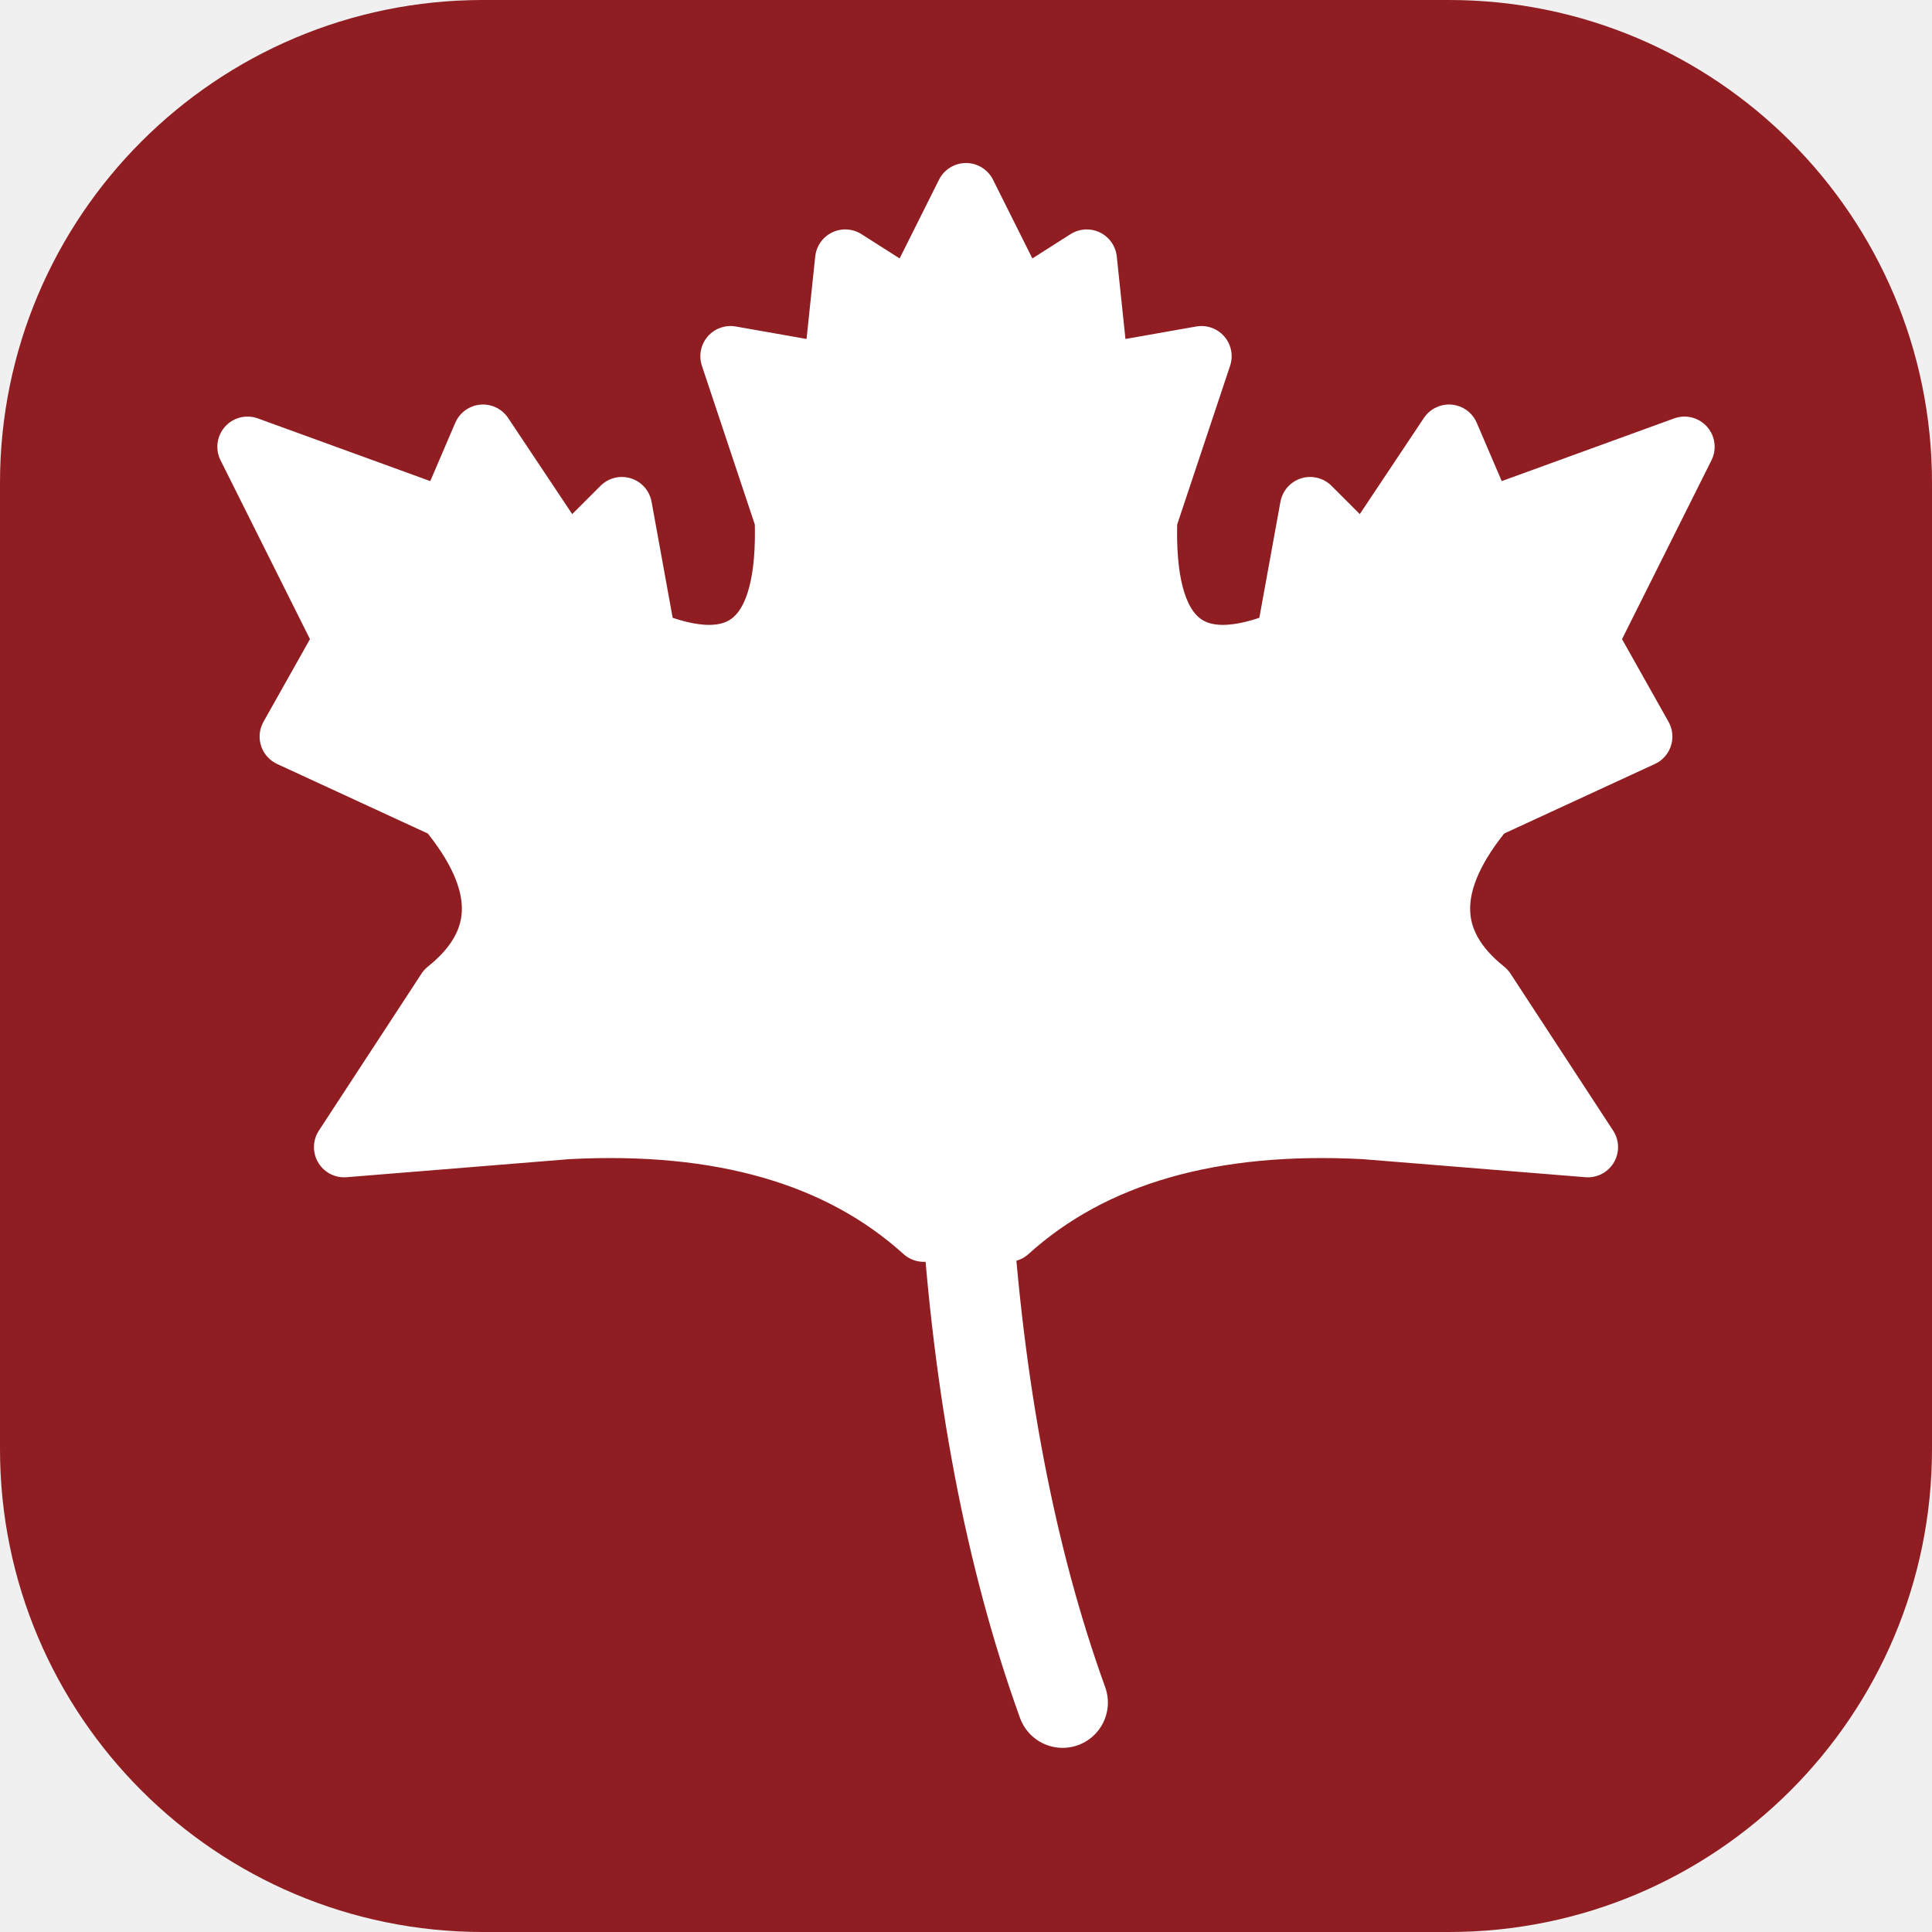
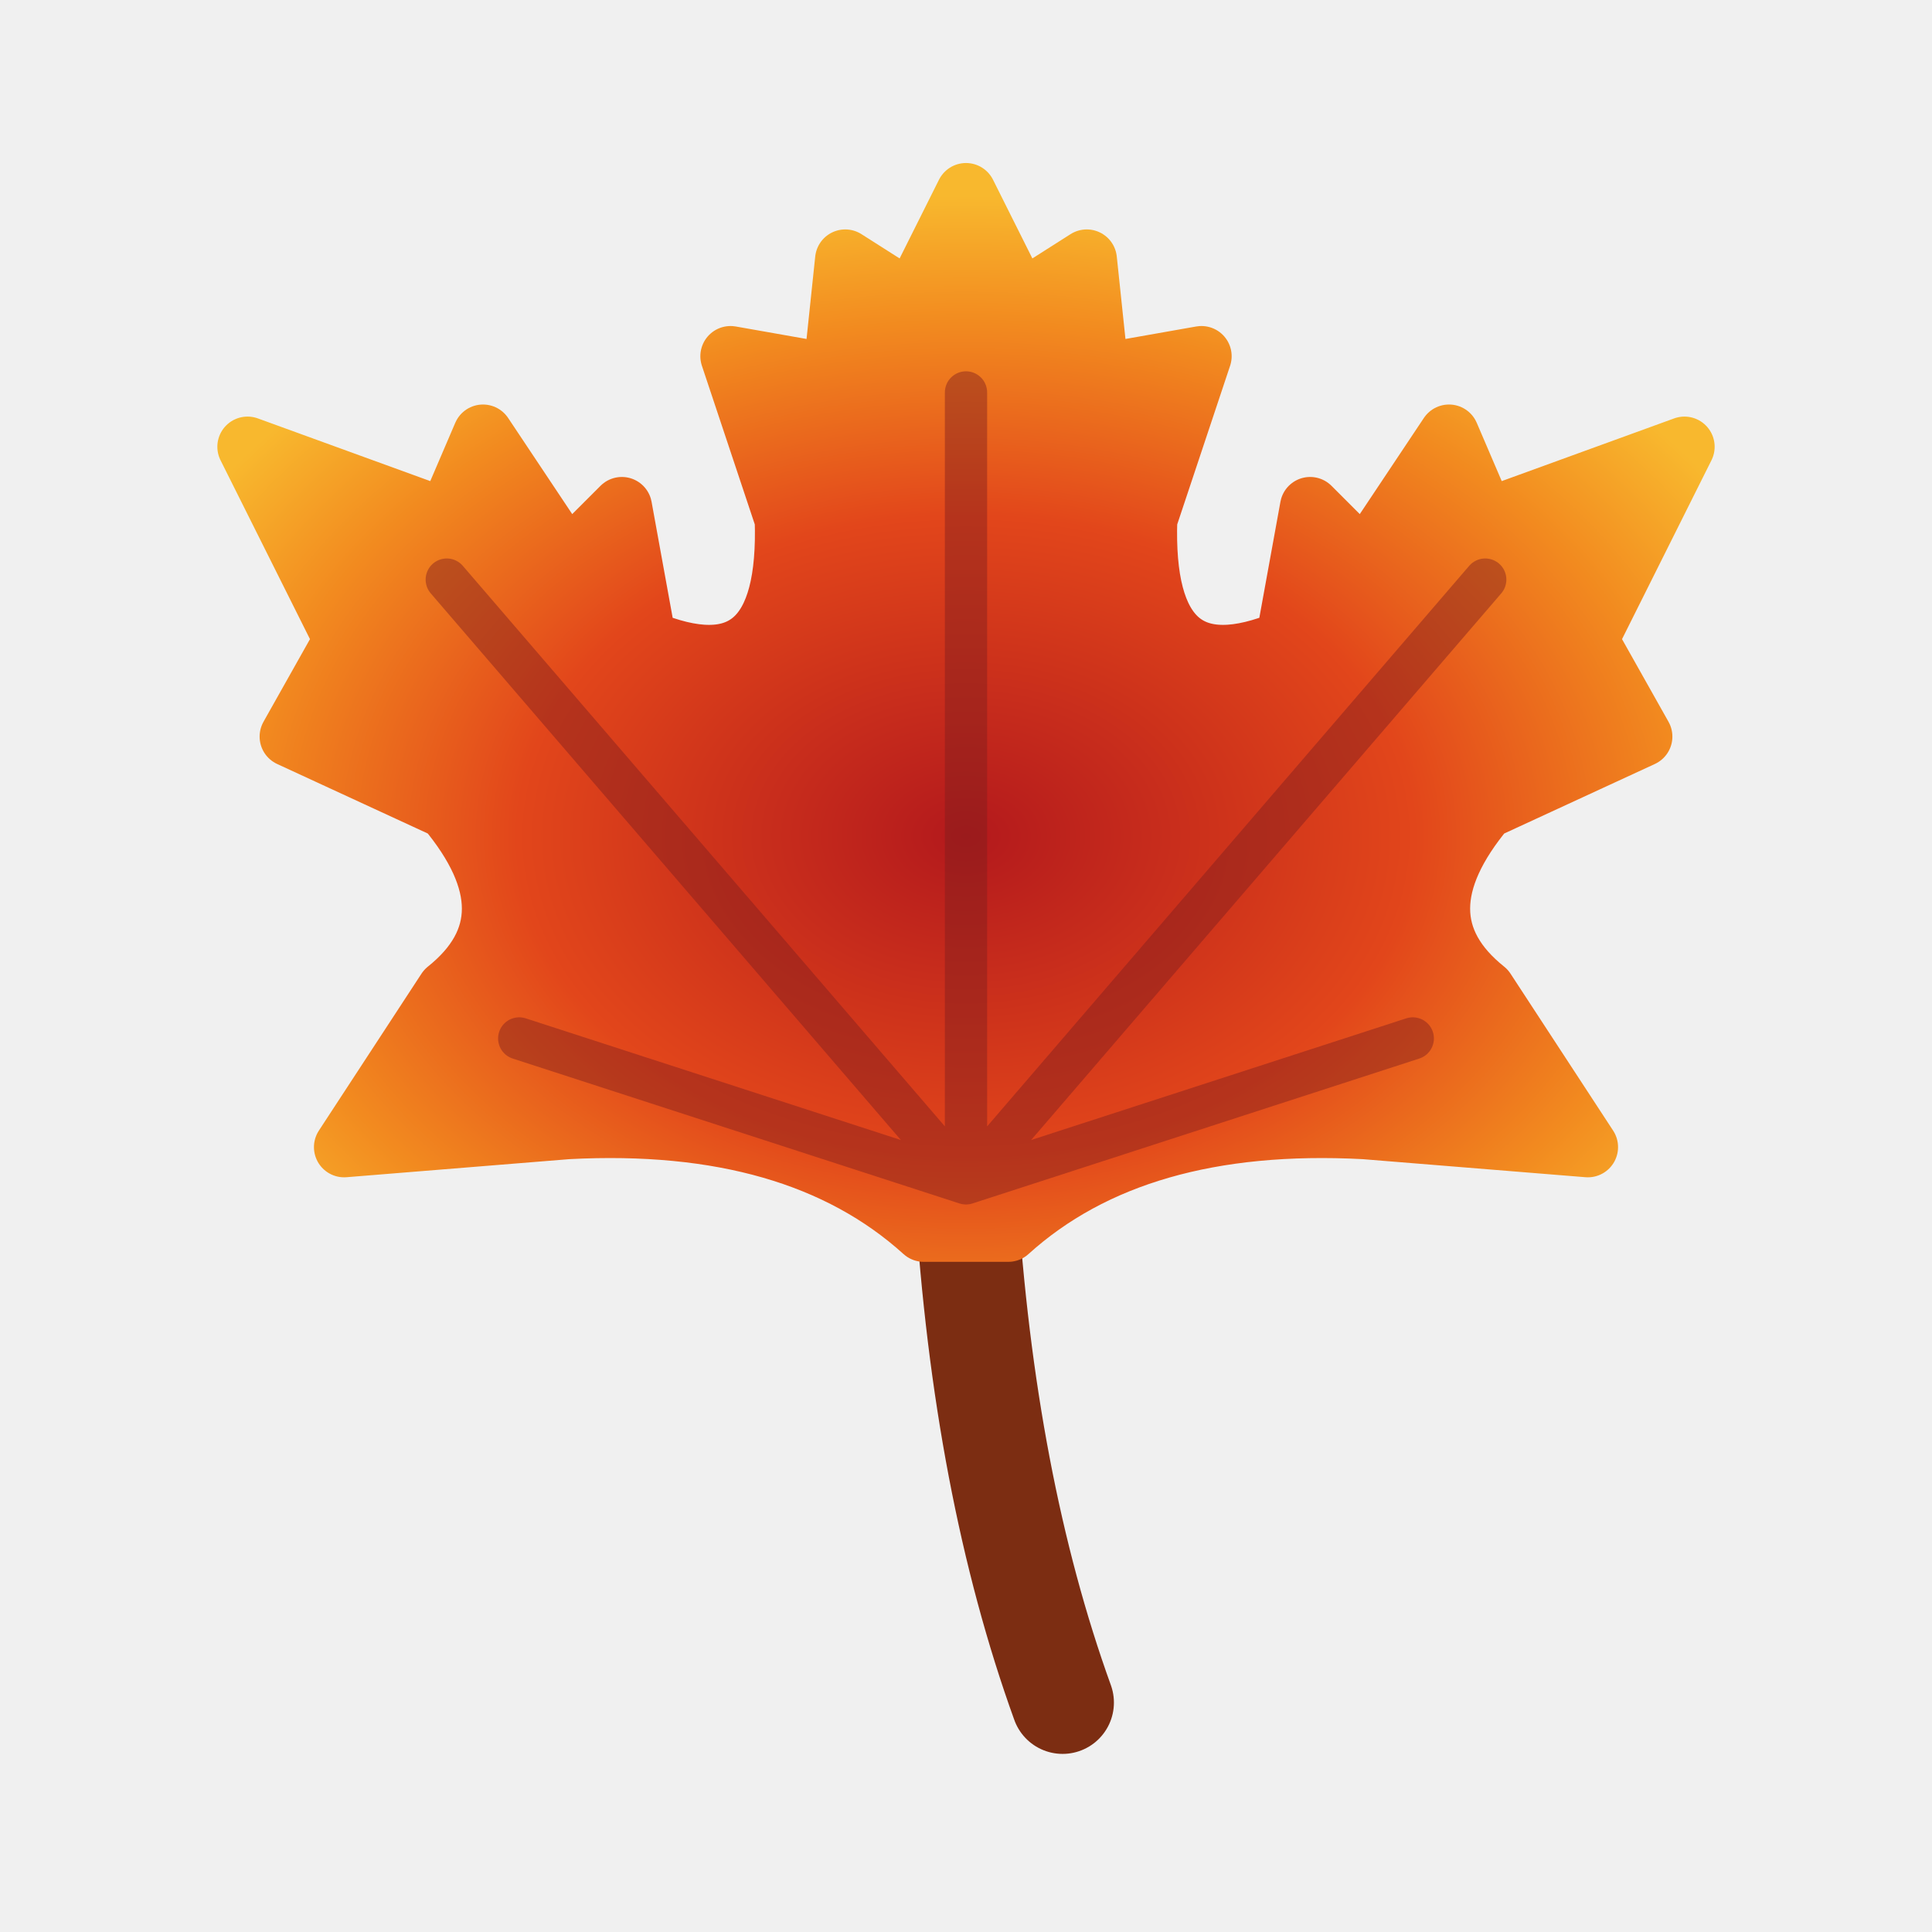
<svg xmlns="http://www.w3.org/2000/svg" viewBox="0 0 32 32">
-   <rect width="32" height="32" rx="8" fill="#8f1d21" />
-   <path d="M16 3.2L16.9 5L18 4.3L18.2 6.2L19.9 5.9L19 8.6Q18.9 11.6 21.3 10.6L21.7 8.4L22.6 9.3L24 7.2L24.6 8.6L27.9 7.4L26.3 10.6L27.2 12.2L24.6 13.4Q23.1 15.2 24.6 16.4L26.3 19L22.6 18.7Q18.8 18.5 16.7 20.4L15.3 20.4Q13.2 18.5 9.4 18.7L5.7 19L7.4 16.4Q8.9 15.2 7.4 13.4L4.8 12.2L5.7 10.6L4.1 7.4L7.4 8.6L8 7.2L9.4 9.3L10.3 8.4L10.7 10.6Q13.1 11.6 13 8.6L12.1 5.9L13.8 6.2L14 4.3L15.1 5Z" fill="#fff" stroke="#fff" stroke-width="1" stroke-linejoin="round" />
-   <path d="M16 19.8Q16.3 24.6 17.6 28.2" fill="none" stroke="#fff" stroke-width="1.5" stroke-linecap="round" />
+   <defs>
+     <radialGradient id="leaf" cx="0.5" cy="0.62" r="0.62">
+       <stop offset="0" stop-color="#b3191c" />
+       <stop offset="0.5" stop-color="#e2461b" />
+       <stop offset="0.8" stop-color="#f28a1f" />
+       <stop offset="1" stop-color="#f8b82e" />
+     </radialGradient>
+   </defs>
+   <path d="M16 19.8Q16.3 24.6 17.6 28.2" fill="none" stroke="#7c2d12" stroke-width="1.7" stroke-linecap="round" />
+   <path d="M16 3.2L16.9 5L18 4.3L18.2 6.2L19.9 5.9L19 8.6Q18.9 11.6 21.3 10.6L21.7 8.4L22.6 9.3L24 7.2L24.6 8.6L27.9 7.4L26.3 10.6L27.2 12.2L24.6 13.4Q23.1 15.2 24.6 16.4L26.3 19L22.6 18.7Q18.8 18.5 16.7 20.4L15.3 20.4Q13.2 18.5 9.4 18.7L5.7 19L7.4 16.4Q8.9 15.2 7.4 13.4L4.8 12.2L5.7 10.6L4.1 7.4L7.4 8.6L8 7.2L9.4 9.3L10.3 8.4L10.7 10.6Q13.1 11.6 13 8.6L12.1 5.9L13.8 6.2L14 4.3L15.1 5Z" fill="url(#leaf)" stroke="url(#leaf)" stroke-width="1" stroke-linejoin="round" />
+   <path d="M16 19.6L16 6.5M16 19.6L24.6 9.6M16 19.6L7.4 9.6M16 19.6L23.4 17.2M16 19.6L8.6 17.2" fill="none" stroke="#7f1d1d" stroke-opacity="0.45" stroke-width="0.7" stroke-linecap="round" />
</svg>
